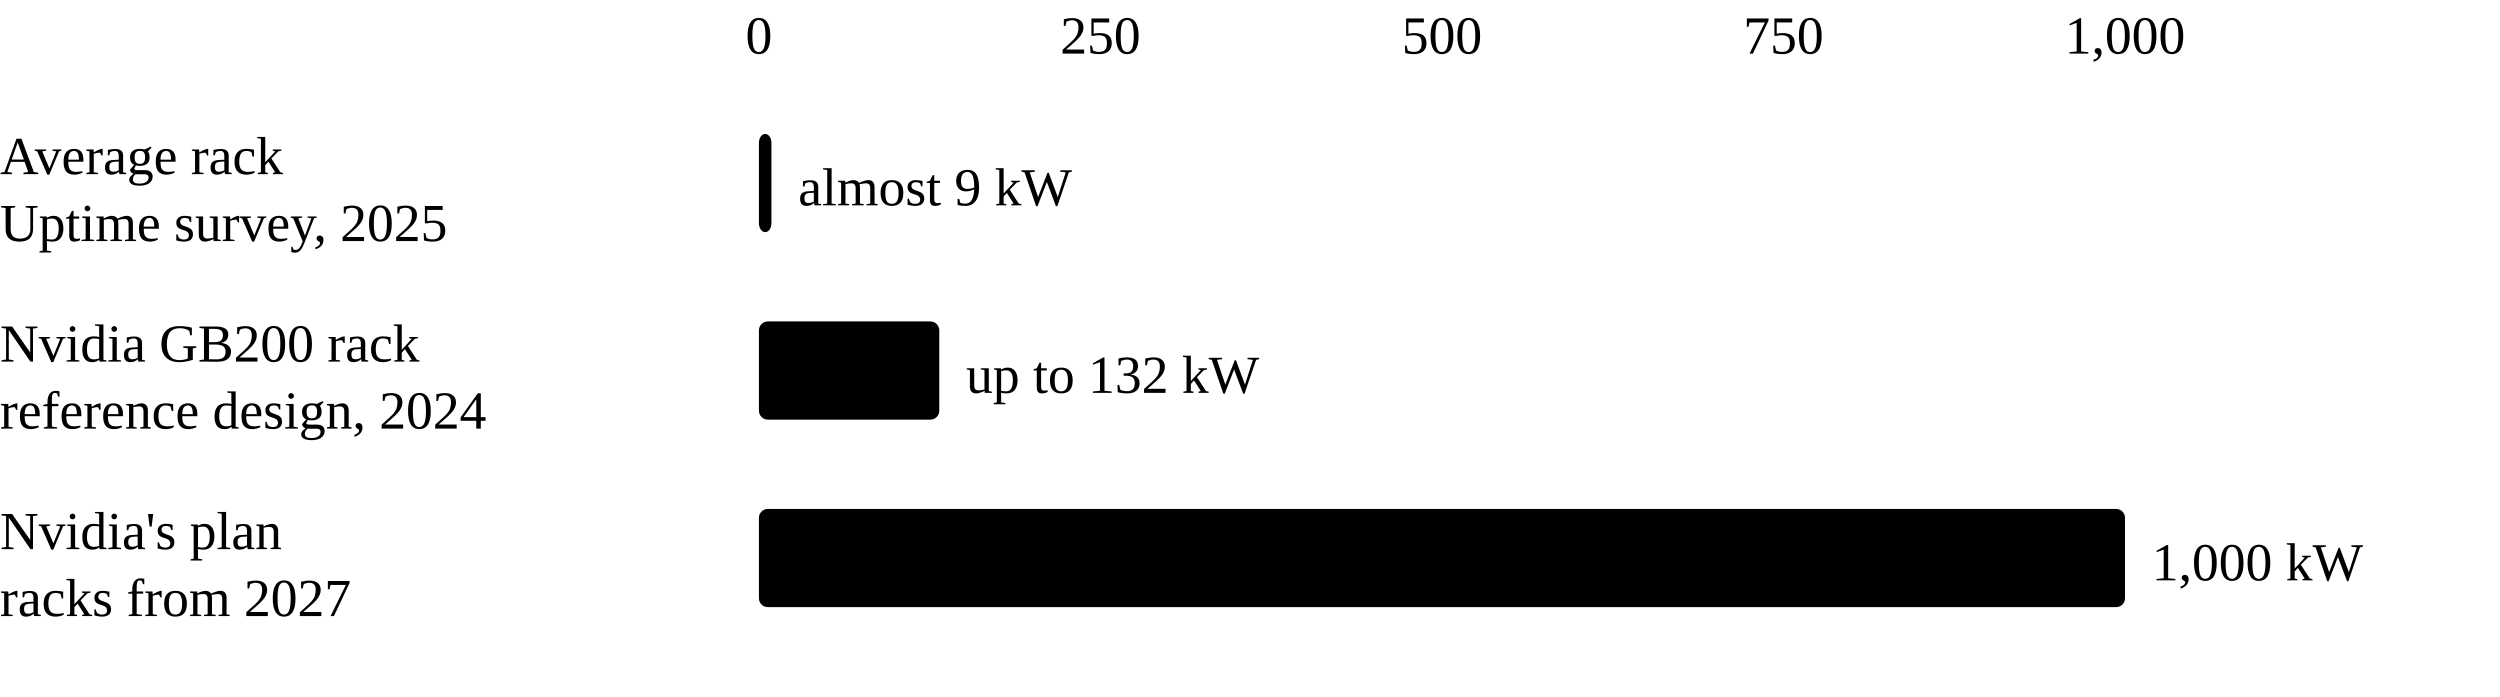
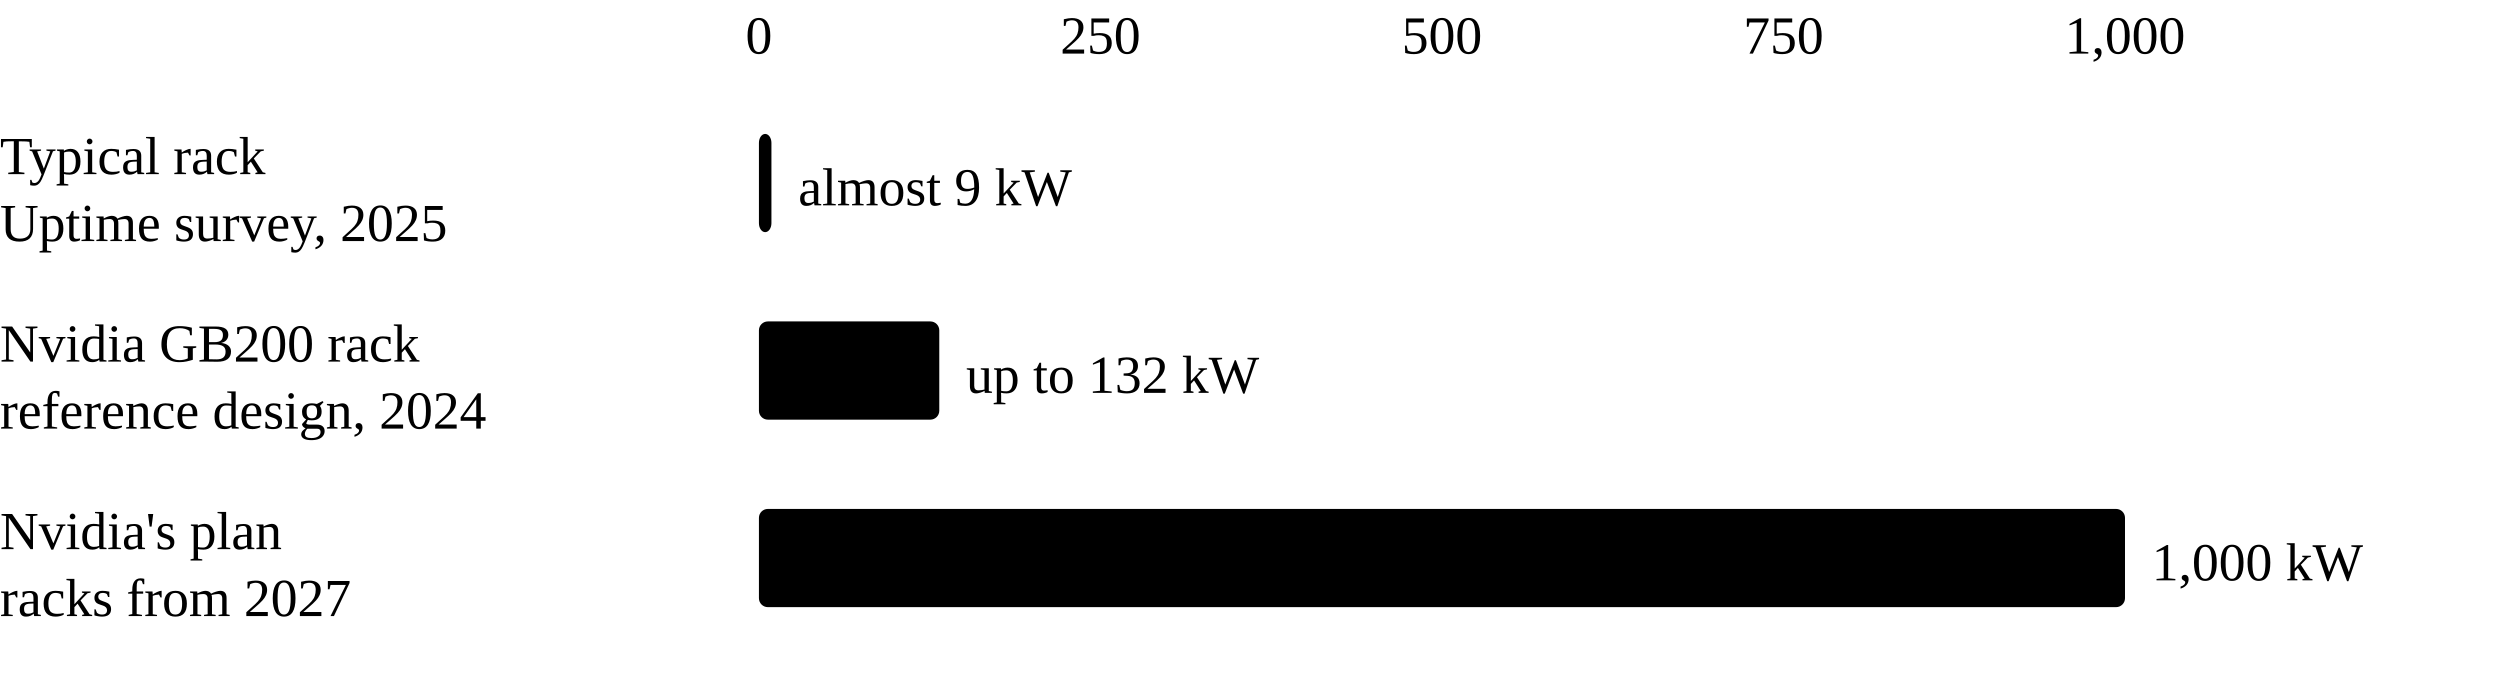
- <svg viewBox="0 0 560 156" role="img" aria-label="Power drawn by one rack, in kilowatts. The average rack in the Uptime Institute's 2025 survey: almost 9. An Nvidia GB200 rack in the Schneider and Nvidia reference design of 2024: up to 132. Nvidia's plan for racks from 2027: 1,000 kilowatts, a megawatt.">
+ <svg viewBox="0 0 560 156" role="img" aria-label="Power drawn by one rack, in kilowatts. The typical rack in the Uptime Institute's 2025 survey: almost 9. An Nvidia GB200 rack in the Schneider and Nvidia reference design of 2024: up to 132. Nvidia's plan for racks from 2027: 1,000 kilowatts, a megawatt.">
  <g class="c-grid">
    <line x1="170.0" y1="18" x2="170.0" y2="140" />
    <line x1="246.5" y1="18" x2="246.5" y2="140" />
    <line x1="323.0" y1="18" x2="323.0" y2="140" />
    <line x1="399.5" y1="18" x2="399.5" y2="140" />
    <line x1="476.0" y1="18" x2="476.0" y2="140" />
  </g>
  <g class="c-axis">
    <text x="170.0" y="12" text-anchor="middle">0</text>
    <text x="246.5" y="12" text-anchor="middle">250</text>
    <text x="323.0" y="12" text-anchor="middle">500</text>
    <text x="399.5" y="12" text-anchor="middle">750</text>
    <text x="476.0" y="12" text-anchor="middle">1,000</text>
  </g>
-   <text class="c-box-t" x="0" y="39">Average rack</text>
+   <text class="c-box-t" x="0" y="39">Typical rack</text>
  <text class="c-note" x="0" y="54">Uptime survey, 2025</text>
  <rect class="c-bar c-mute" x="170" y="30" width="2.8" height="22" rx="2" />
  <text class="c-lab c-s1t" x="178.8" y="46">almost 9 kW</text>
  <text class="c-box-t" x="0" y="81">Nvidia GB200 rack</text>
  <text class="c-note" x="0" y="96">reference design, 2024</text>
  <rect class="c-bar" x="170" y="72" width="40.4" height="22" rx="2" />
  <text class="c-lab c-s1t" x="216.4" y="88">up to 132 kW</text>
  <text class="c-box-t" x="0" y="123">Nvidia's plan</text>
  <text class="c-note" x="0" y="138">racks from 2027</text>
  <rect class="c-bar c-alt" x="170" y="114" width="306.0" height="22" rx="2" />
  <text class="c-lab c-s1t" x="482.0" y="130">1,000 kW</text>
  <line class="c-base" x1="170" y1="18" x2="170" y2="140" />
</svg>
